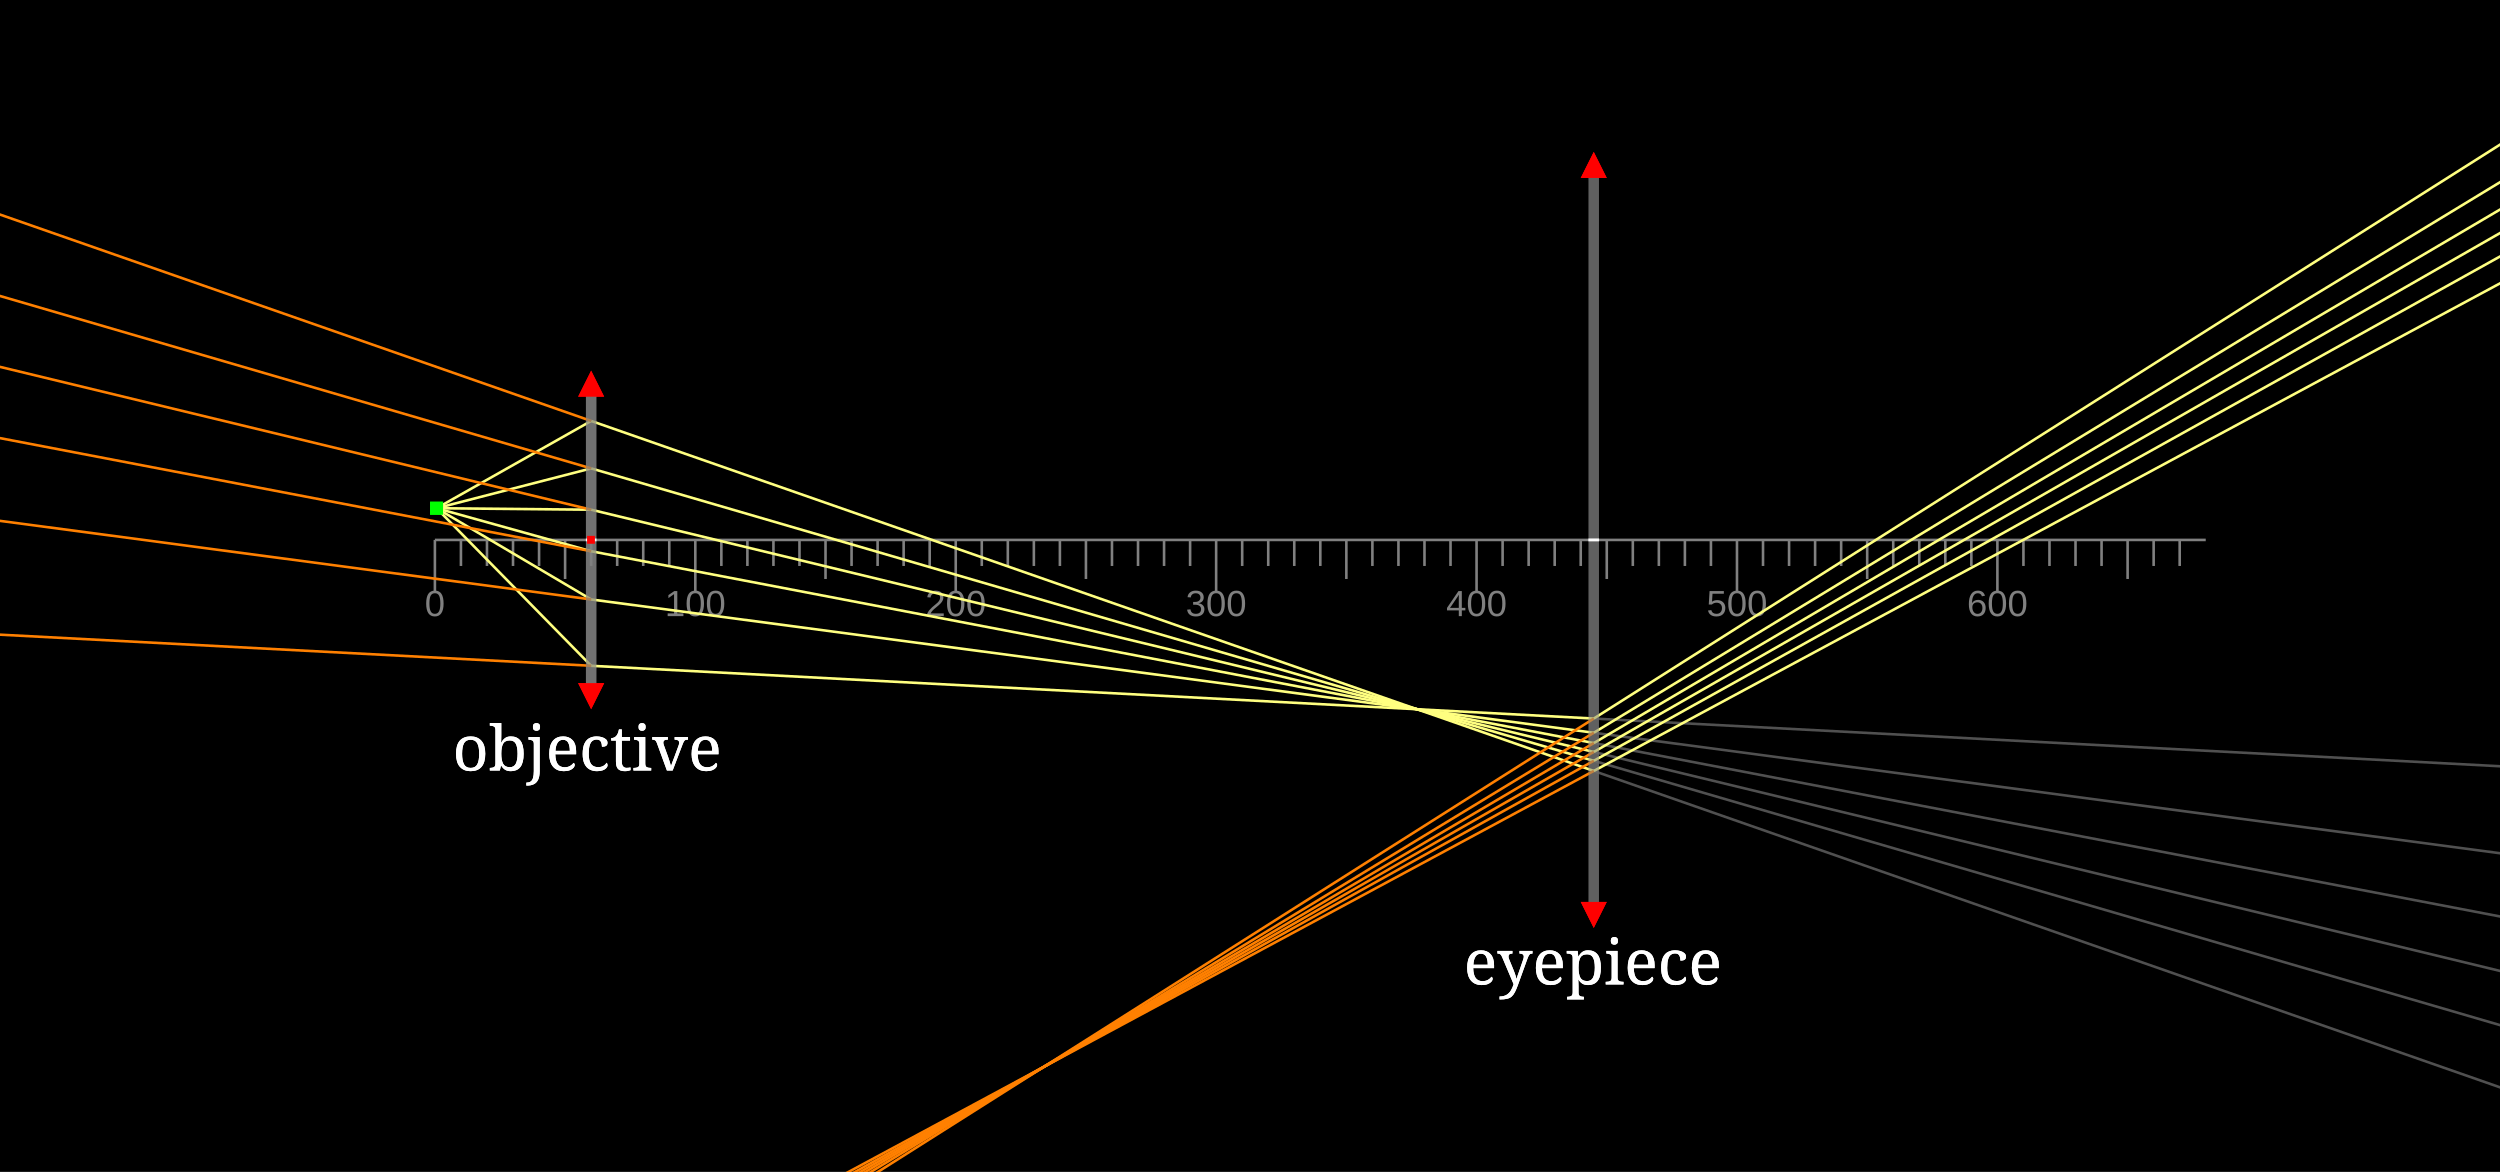
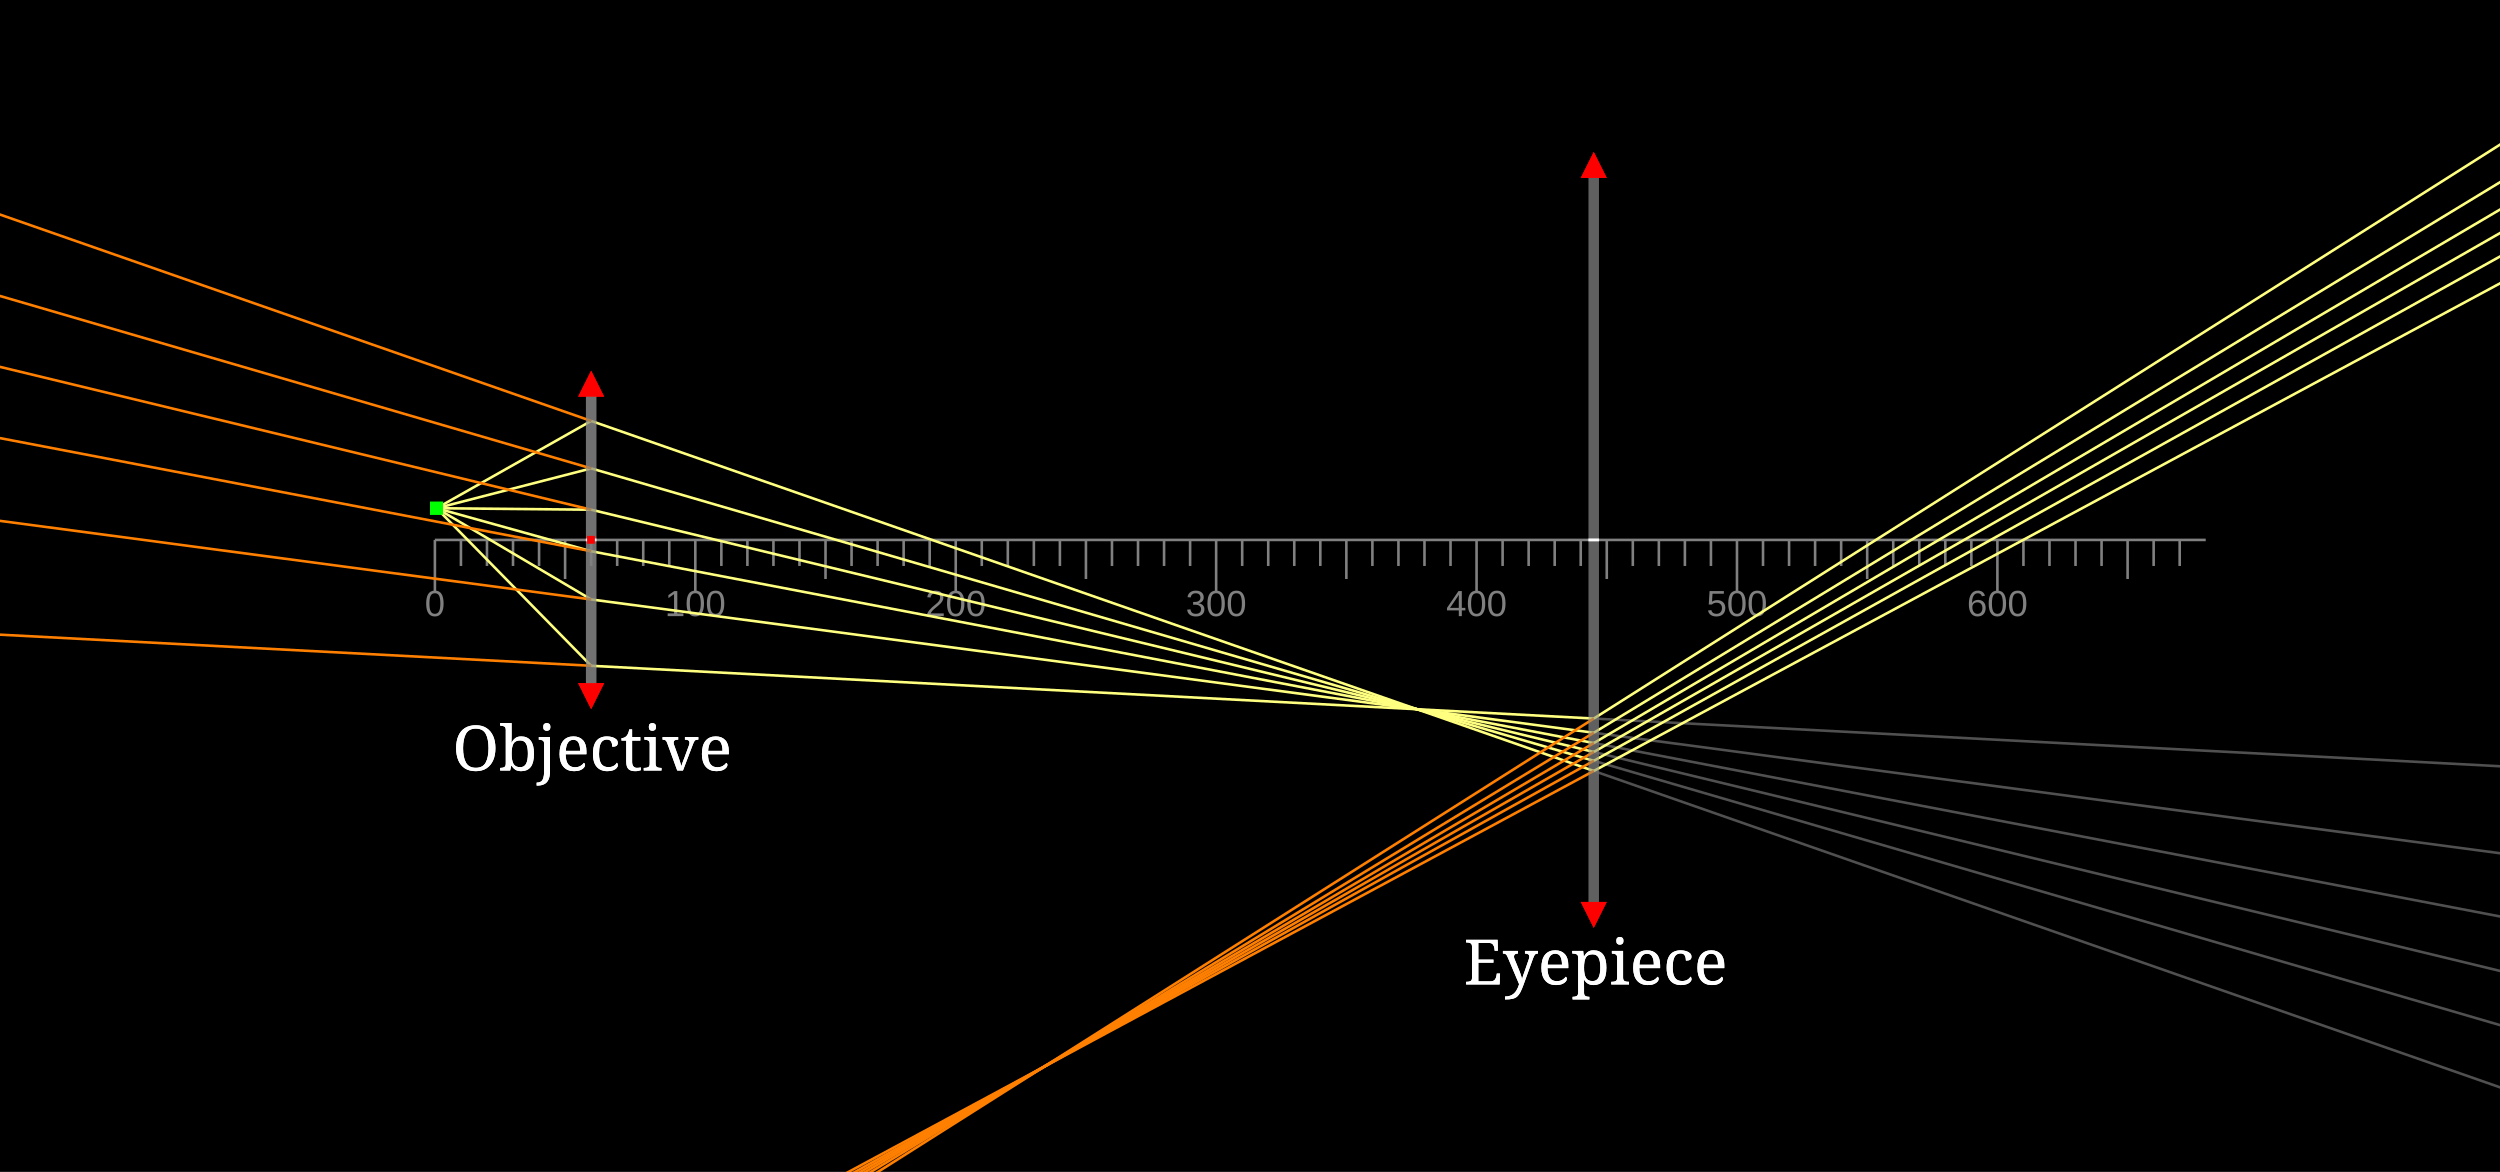
<svg xmlns="http://www.w3.org/2000/svg" version="1.1" width="960" height="450">
  <defs />
  <g>
    <rect fill="black" stroke="none" x="0" y="0" width="960" height="450" />
    <g />
    <path fill="none" stroke="rgb(128,128,128)" paint-order="fill stroke markers" d=" M 167 207.333 L 847 207.333 M 167 207.333 L 167 227.333" stroke-miterlimit="10" stroke-dasharray="" />
    <g transform="translate(167,227.3333) rotate(0,0,0)">
      <text fill="rgb(128,128,128)" stroke="none" font-family="Arial" font-size="14px" font-style="normal" font-weight="normal" text-decoration="normal" x="0" y="0" text-anchor="middle" dominant-baseline="text-before-edge">0</text>
    </g>
    <path fill="none" stroke="rgb(128,128,128)" paint-order="fill stroke markers" d=" M 177 207.333 L 177 217.333 M 187 207.333 L 187 217.333 M 197 207.333 L 197 217.333 M 207 207.333 L 207 217.333 M 217 207.333 L 217 222.333 M 227 207.333 L 227 217.333 M 237 207.333 L 237 217.333 M 247 207.333 L 247 217.333 M 257 207.333 L 257 217.333 M 267 207.333 L 267 227.333" stroke-miterlimit="10" stroke-dasharray="" />
    <g transform="translate(267,227.3333) rotate(0,0,0)">
      <text fill="rgb(128,128,128)" stroke="none" font-family="Arial" font-size="14px" font-style="normal" font-weight="normal" text-decoration="normal" x="0" y="0" text-anchor="middle" dominant-baseline="text-before-edge">100</text>
    </g>
    <path fill="none" stroke="rgb(128,128,128)" paint-order="fill stroke markers" d=" M 277 207.333 L 277 217.333 M 287 207.333 L 287 217.333 M 297 207.333 L 297 217.333 M 307 207.333 L 307 217.333 M 317 207.333 L 317 222.333 M 327 207.333 L 327 217.333 M 337 207.333 L 337 217.333 M 347 207.333 L 347 217.333 M 357 207.333 L 357 217.333 M 367 207.333 L 367 227.333" stroke-miterlimit="10" stroke-dasharray="" />
    <g transform="translate(367,227.3333) rotate(0,0,0)">
      <text fill="rgb(128,128,128)" stroke="none" font-family="Arial" font-size="14px" font-style="normal" font-weight="normal" text-decoration="normal" x="0" y="0" text-anchor="middle" dominant-baseline="text-before-edge">200</text>
    </g>
    <path fill="none" stroke="rgb(128,128,128)" paint-order="fill stroke markers" d=" M 377 207.333 L 377 217.333 M 387 207.333 L 387 217.333 M 397 207.333 L 397 217.333 M 407 207.333 L 407 217.333 M 417 207.333 L 417 222.333 M 427 207.333 L 427 217.333 M 437 207.333 L 437 217.333 M 447 207.333 L 447 217.333 M 457 207.333 L 457 217.333 M 467 207.333 L 467 227.333" stroke-miterlimit="10" stroke-dasharray="" />
    <g transform="translate(467,227.3333) rotate(0,0,0)">
      <text fill="rgb(128,128,128)" stroke="none" font-family="Arial" font-size="14px" font-style="normal" font-weight="normal" text-decoration="normal" x="0" y="0" text-anchor="middle" dominant-baseline="text-before-edge">300</text>
    </g>
    <path fill="none" stroke="rgb(128,128,128)" paint-order="fill stroke markers" d=" M 477 207.333 L 477 217.333 M 487 207.333 L 487 217.333 M 497 207.333 L 497 217.333 M 507 207.333 L 507 217.333 M 517 207.333 L 517 222.333 M 527 207.333 L 527 217.333 M 537 207.333 L 537 217.333 M 547 207.333 L 547 217.333 M 557 207.333 L 557 217.333 M 567 207.333 L 567 227.333" stroke-miterlimit="10" stroke-dasharray="" />
    <g transform="translate(567,227.3333) rotate(0,0,0)">
      <text fill="rgb(128,128,128)" stroke="none" font-family="Arial" font-size="14px" font-style="normal" font-weight="normal" text-decoration="normal" x="0" y="0" text-anchor="middle" dominant-baseline="text-before-edge">400</text>
    </g>
    <path fill="none" stroke="rgb(128,128,128)" paint-order="fill stroke markers" d=" M 577 207.333 L 577 217.333 M 587 207.333 L 587 217.333 M 597 207.333 L 597 217.333 M 607 207.333 L 607 217.333 M 617 207.333 L 617 222.333 M 627 207.333 L 627 217.333 M 637 207.333 L 637 217.333 M 647 207.333 L 647 217.333 M 657 207.333 L 657 217.333 M 667 207.333 L 667 227.333" stroke-miterlimit="10" stroke-dasharray="" />
    <g transform="translate(667,227.3333) rotate(0,0,0)">
      <text fill="rgb(128,128,128)" stroke="none" font-family="Arial" font-size="14px" font-style="normal" font-weight="normal" text-decoration="normal" x="0" y="0" text-anchor="middle" dominant-baseline="text-before-edge">500</text>
    </g>
    <path fill="none" stroke="rgb(128,128,128)" paint-order="fill stroke markers" d=" M 677 207.333 L 677 217.333 M 687 207.333 L 687 217.333 M 697 207.333 L 697 217.333 M 707 207.333 L 707 217.333 M 717 207.333 L 717 222.333 M 727 207.333 L 727 217.333 M 737 207.333 L 737 217.333 M 747 207.333 L 747 217.333 M 757 207.333 L 757 217.333 M 767 207.333 L 767 227.333" stroke-miterlimit="10" stroke-dasharray="" />
    <g transform="translate(767,227.3333) rotate(0,0,0)">
      <text fill="rgb(128,128,128)" stroke="none" font-family="Arial" font-size="14px" font-style="normal" font-weight="normal" text-decoration="normal" x="0" y="0" text-anchor="middle" dominant-baseline="text-before-edge">600</text>
    </g>
    <path fill="none" stroke="rgb(128,128,128)" paint-order="fill stroke markers" d=" M 777 207.333 L 777 217.333 M 787 207.333 L 787 217.333 M 797 207.333 L 797 217.333 M 807 207.333 L 807 217.333 M 817 207.333 L 817 222.333 M 827 207.333 L 827 217.333 M 837 207.333 L 837 217.333" stroke-miterlimit="10" stroke-dasharray="" />
    <path fill="none" stroke="rgb(128,128,128)" paint-order="fill stroke markers" d=" M 612 63.333 L 612 351.333" stroke-miterlimit="10" stroke-width="4" stroke-opacity="0.5" stroke-dasharray="" />
    <path fill="none" stroke="rgb(255,255,255)" paint-order="fill stroke markers" d=" M 610 207.333 L 614 207.333" stroke-miterlimit="10" stroke-dasharray="" />
    <path fill="rgb(255,0,0)" stroke="none" paint-order="stroke fill markers" d=" M 612 58.333 L 617 68.333 L 607 68.333" />
    <path fill="rgb(255,0,0)" stroke="none" paint-order="stroke fill markers" d=" M 612 356.333 L 617 346.333 L 607 346.333" />
    <path fill="none" stroke="rgb(128,128,128)" paint-order="fill stroke markers" d=" M 227 147.333 L 227 267.333" stroke-miterlimit="10" stroke-width="4" stroke-opacity="0.667" stroke-dasharray="" />
    <path fill="none" stroke="rgb(255,255,255)" paint-order="fill stroke markers" d=" M 225 207.333 L 229 207.333" stroke-miterlimit="10" stroke-dasharray="" />
    <path fill="rgb(255,0,0)" stroke="none" paint-order="stroke fill markers" d=" M 227 142.333 L 232 152.333 L 222 152.333" />
    <path fill="rgb(255,0,0)" stroke="none" paint-order="stroke fill markers" d=" M 227 272.333 L 232 262.333 L 222 262.333" />
    <rect fill="rgb(0,255,0)" stroke="none" x="165.141" y="192.663" width="5" height="5" />
    <rect fill="rgb(255,0,0)" stroke="none" x="225.44" y="205.777" width="3" height="3" />
-     <text fill="white" stroke="none" font-family="serif" font-size="24px" font-style="normal" font-weight="normal" text-decoration="normal" x="173.807" y="302.925" text-anchor="start" dominant-baseline="text-after-edge">objective</text>
-     <text fill="white" stroke="none" font-family="serif" font-size="24px" font-style="normal" font-weight="normal" text-decoration="normal" x="562.074" y="385.059" text-anchor="start" dominant-baseline="text-after-edge">eyepiece</text>
+     <text fill="white" stroke="none" font-family="serif" font-size="24px" font-style="normal" font-weight="normal" text-decoration="normal" x="173.807" y="302.925" text-anchor="start" dominant-baseline="text-after-edge">Objective</text>
+     <text fill="white" stroke="none" font-family="serif" font-size="24px" font-style="normal" font-weight="normal" text-decoration="normal" x="562.074" y="385.059" text-anchor="start" dominant-baseline="text-after-edge">Eyepiece</text>
    <path fill="none" stroke="rgb(255,255,128)" paint-order="fill stroke markers" d=" M 167.641 195.163 L 227 161.642" stroke-miterlimit="10" stroke-dasharray="" />
    <path fill="none" stroke="rgb(255,255,128)" paint-order="fill stroke markers" d=" M 167.641 195.163 L 227 179.862" stroke-miterlimit="10" stroke-dasharray="" />
    <path fill="none" stroke="rgb(255,255,128)" paint-order="fill stroke markers" d=" M 167.641 195.163 L 227 195.728" stroke-miterlimit="10" stroke-dasharray="" />
    <path fill="none" stroke="rgb(255,255,128)" paint-order="fill stroke markers" d=" M 167.641 195.163 L 227 211.676" stroke-miterlimit="10" stroke-dasharray="" />
    <path fill="none" stroke="rgb(255,255,128)" paint-order="fill stroke markers" d=" M 167.641 195.163 L 227 230.192" stroke-miterlimit="10" stroke-dasharray="" />
    <path fill="none" stroke="rgb(255,255,128)" paint-order="fill stroke markers" d=" M 167.641 195.163 L 227 255.663" stroke-miterlimit="10" stroke-dasharray="" />
    <path fill="none" stroke="rgb(255,255,128)" paint-order="fill stroke markers" d=" M 227 161.642 L 612 296.048" stroke-miterlimit="10" stroke-dasharray="" />
    <path fill="none" stroke="rgb(255,128,0)" paint-order="fill stroke markers" d=" M 227 161.642 L -1763.42 -533.229" stroke-miterlimit="10" stroke-dasharray="" />
    <path fill="none" stroke="rgb(80,80,80)" paint-order="fill stroke markers" d=" M 612 296.048 L 3092.802 1162.115" stroke-miterlimit="10" stroke-dasharray="" />
    <path fill="none" stroke="rgb(255,255,128)" paint-order="fill stroke markers" d=" M 227 179.862 L 612 292.149" stroke-miterlimit="10" stroke-dasharray="" />
    <path fill="none" stroke="rgb(255,128,0)" paint-order="fill stroke markers" d=" M 227 179.862 L -1814.395 -415.518" stroke-miterlimit="10" stroke-dasharray="" />
    <path fill="none" stroke="rgb(80,80,80)" paint-order="fill stroke markers" d=" M 612 292.149 L 3130.792 1026.763" stroke-miterlimit="10" stroke-dasharray="" />
    <path fill="none" stroke="rgb(255,255,128)" paint-order="fill stroke markers" d=" M 227 195.728 L 612 288.753" stroke-miterlimit="10" stroke-dasharray="" />
    <path fill="none" stroke="rgb(255,128,0)" paint-order="fill stroke markers" d=" M 227 195.728 L -1855.388 -307.425" stroke-miterlimit="10" stroke-dasharray="" />
    <path fill="none" stroke="rgb(80,80,80)" paint-order="fill stroke markers" d=" M 612 288.753 L 3159.041 904.178" stroke-miterlimit="10" stroke-dasharray="" />
    <path fill="none" stroke="rgb(255,255,128)" paint-order="fill stroke markers" d=" M 227 211.676 L 612 285.34" stroke-miterlimit="10" stroke-dasharray="" />
    <path fill="none" stroke="rgb(255,128,0)" paint-order="fill stroke markers" d=" M 227 211.676 L -1892.805 -193.922" stroke-miterlimit="10" stroke-dasharray="" />
    <path fill="none" stroke="rgb(80,80,80)" paint-order="fill stroke markers" d=" M 612 285.34 L 3182.298 777.134" stroke-miterlimit="10" stroke-dasharray="" />
    <path fill="none" stroke="rgb(255,255,128)" paint-order="fill stroke markers" d=" M 227 230.192 L 612 281.378" stroke-miterlimit="10" stroke-dasharray="" />
    <path fill="none" stroke="rgb(255,128,0)" paint-order="fill stroke markers" d=" M 227 230.192 L -1930.789 -56.688" stroke-miterlimit="10" stroke-dasharray="" />
    <path fill="none" stroke="rgb(80,80,80)" paint-order="fill stroke markers" d=" M 612 281.378 L 3202.17 625.743" stroke-miterlimit="10" stroke-dasharray="" />
    <path fill="none" stroke="rgb(255,255,128)" paint-order="fill stroke markers" d=" M 227 255.663 L 612 275.926" stroke-miterlimit="10" stroke-dasharray="" />
    <path fill="none" stroke="rgb(255,128,0)" paint-order="fill stroke markers" d=" M 227 255.663 L -1972.203 139.914" stroke-miterlimit="10" stroke-dasharray="" />
    <path fill="none" stroke="rgb(80,80,80)" paint-order="fill stroke markers" d=" M 612 275.926 L 3215.906 412.976" stroke-miterlimit="10" stroke-dasharray="" />
    <path fill="none" stroke="rgb(255,255,128)" paint-order="fill stroke markers" d=" M 612 296.048 L 2925.961 -948.957" stroke-miterlimit="10" stroke-dasharray="" />
    <path fill="none" stroke="rgb(255,128,0)" paint-order="fill stroke markers" d=" M 612 296.048 L -1701.961 1541.053" stroke-miterlimit="10" stroke-dasharray="" />
    <path fill="none" stroke="rgb(255,255,128)" paint-order="fill stroke markers" d=" M 612 292.149 L 2904.635 -983.704" stroke-miterlimit="10" stroke-dasharray="" />
    <path fill="none" stroke="rgb(255,128,0)" paint-order="fill stroke markers" d=" M 612 292.149 L -1680.635 1568.001" stroke-miterlimit="10" stroke-dasharray="" />
    <path fill="none" stroke="rgb(255,255,128)" paint-order="fill stroke markers" d=" M 612 288.753 L 2885.965 -1013.264" stroke-miterlimit="10" stroke-dasharray="" />
    <path fill="none" stroke="rgb(255,128,0)" paint-order="fill stroke markers" d=" M 612 288.753 L -1661.965 1590.77" stroke-miterlimit="10" stroke-dasharray="" />
    <path fill="none" stroke="rgb(255,255,128)" paint-order="fill stroke markers" d=" M 612 285.34 L 2867.126 -1042.326" stroke-miterlimit="10" stroke-dasharray="" />
    <path fill="none" stroke="rgb(255,128,0)" paint-order="fill stroke markers" d=" M 612 285.34 L -1643.126 1613.007" stroke-miterlimit="10" stroke-dasharray="" />
    <path fill="none" stroke="rgb(255,255,128)" paint-order="fill stroke markers" d=" M 612 281.378 L 2845.181 -1075.262" stroke-miterlimit="10" stroke-dasharray="" />
    <path fill="none" stroke="rgb(255,128,0)" paint-order="fill stroke markers" d=" M 612 281.378 L -1621.181 1638.018" stroke-miterlimit="10" stroke-dasharray="" />
    <path fill="none" stroke="rgb(255,255,128)" paint-order="fill stroke markers" d=" M 612 275.926 L 2814.909 -1119.173" stroke-miterlimit="10" stroke-dasharray="" />
    <path fill="none" stroke="rgb(255,128,0)" paint-order="fill stroke markers" d=" M 612 275.926 L -1590.909 1671.026" stroke-miterlimit="10" stroke-dasharray="" />
    <path fill="none" stroke="rgb(128,128,128)" paint-order="fill stroke markers" d=" M 612 63.333 L 612 351.333" stroke-miterlimit="10" stroke-width="4" stroke-opacity="0.5" stroke-dasharray="" />
    <path fill="none" stroke="rgb(255,255,255)" paint-order="fill stroke markers" d=" M 610 207.333 L 614 207.333" stroke-miterlimit="10" stroke-dasharray="" />
    <path fill="rgb(255,0,0)" stroke="none" paint-order="stroke fill markers" d=" M 612 58.333 L 617 68.333 L 607 68.333" />
    <path fill="rgb(255,0,0)" stroke="none" paint-order="stroke fill markers" d=" M 612 356.333 L 617 346.333 L 607 346.333" />
    <path fill="none" stroke="rgb(128,128,128)" paint-order="fill stroke markers" d=" M 227 147.333 L 227 267.333" stroke-miterlimit="10" stroke-width="4" stroke-opacity="0.667" stroke-dasharray="" />
    <path fill="none" stroke="rgb(255,255,255)" paint-order="fill stroke markers" d=" M 225 207.333 L 229 207.333" stroke-miterlimit="10" stroke-dasharray="" />
    <path fill="rgb(255,0,0)" stroke="none" paint-order="stroke fill markers" d=" M 227 142.333 L 232 152.333 L 222 152.333" />
    <path fill="rgb(255,0,0)" stroke="none" paint-order="stroke fill markers" d=" M 227 272.333 L 232 262.333 L 222 262.333" />
    <rect fill="rgb(0,255,0)" stroke="none" x="165.141" y="192.663" width="5" height="5" />
    <rect fill="rgb(255,0,0)" stroke="none" x="225.44" y="205.777" width="3" height="3" />
-     <text fill="white" stroke="none" font-family="serif" font-size="24px" font-style="normal" font-weight="normal" text-decoration="normal" x="173.807" y="302.925" text-anchor="start" dominant-baseline="text-after-edge">objective</text>
-     <text fill="white" stroke="none" font-family="serif" font-size="24px" font-style="normal" font-weight="normal" text-decoration="normal" x="562.074" y="385.059" text-anchor="start" dominant-baseline="text-after-edge">eyepiece</text>
+     <text fill="white" stroke="none" font-family="serif" font-size="24px" font-style="normal" font-weight="normal" text-decoration="normal" x="173.807" y="302.925" text-anchor="start" dominant-baseline="text-after-edge">Objective</text>
+     <text fill="white" stroke="none" font-family="serif" font-size="24px" font-style="normal" font-weight="normal" text-decoration="normal" x="562.074" y="385.059" text-anchor="start" dominant-baseline="text-after-edge">Eyepiece</text>
  </g>
</svg>
